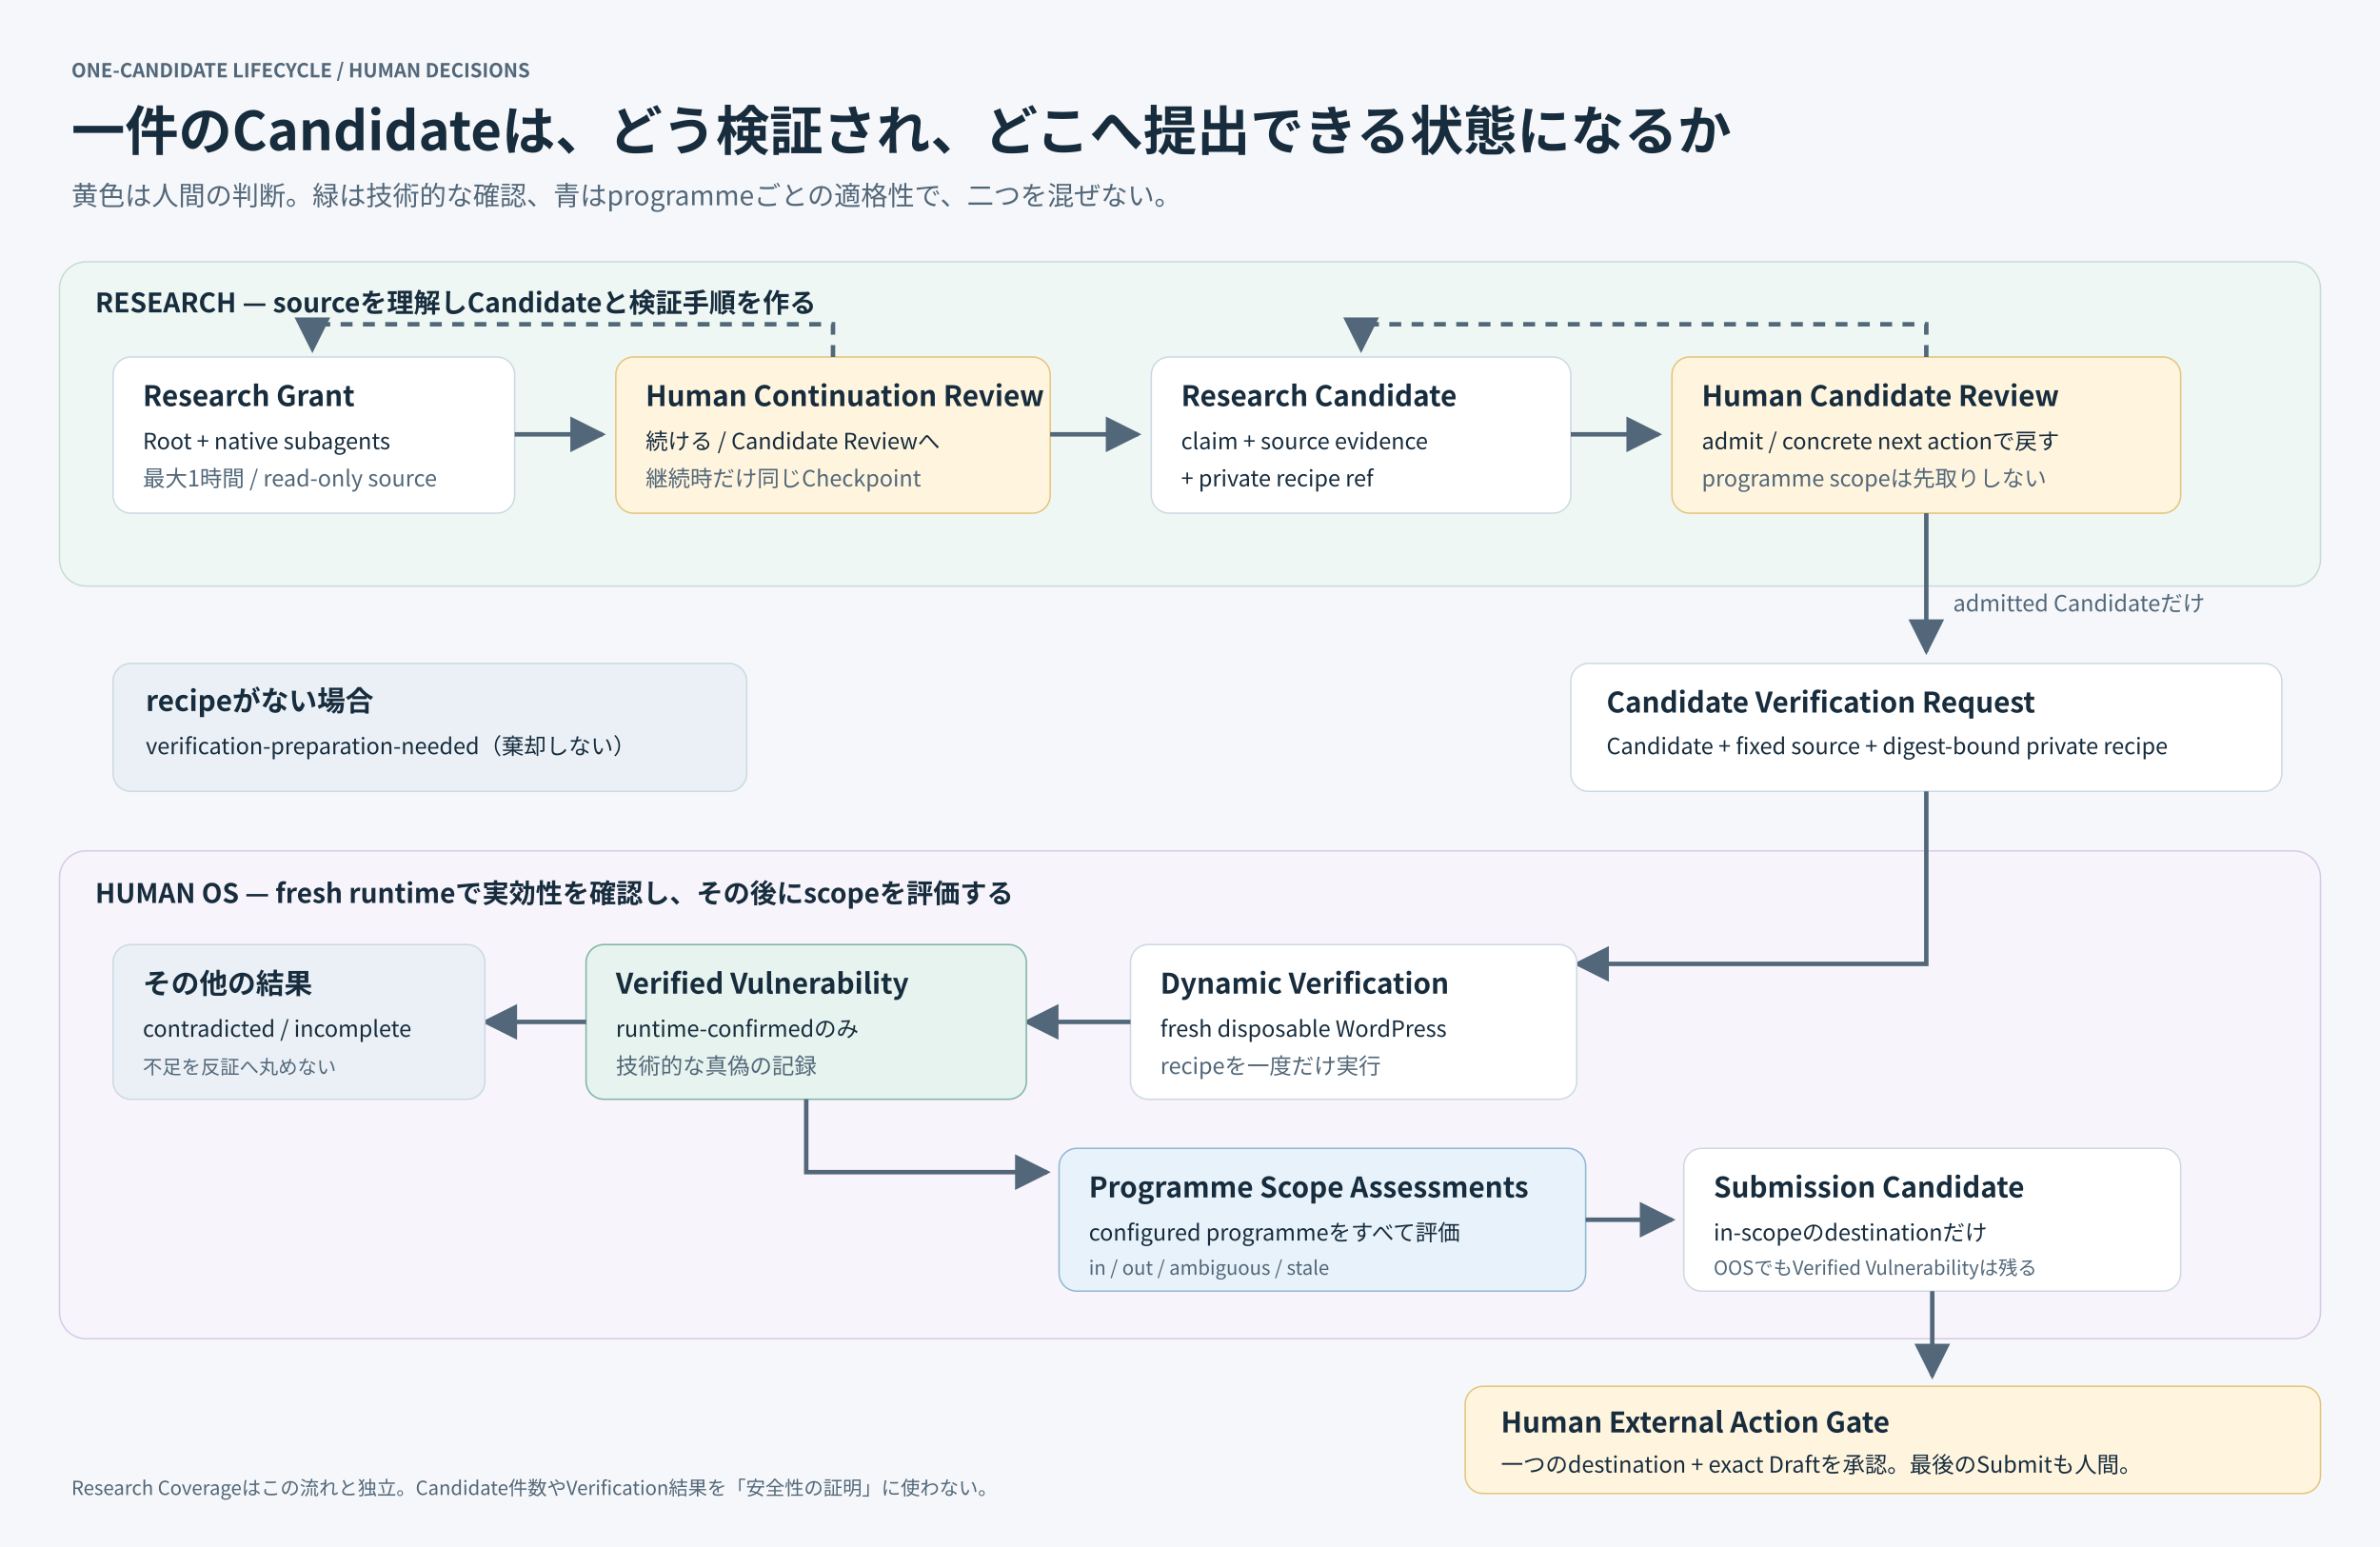
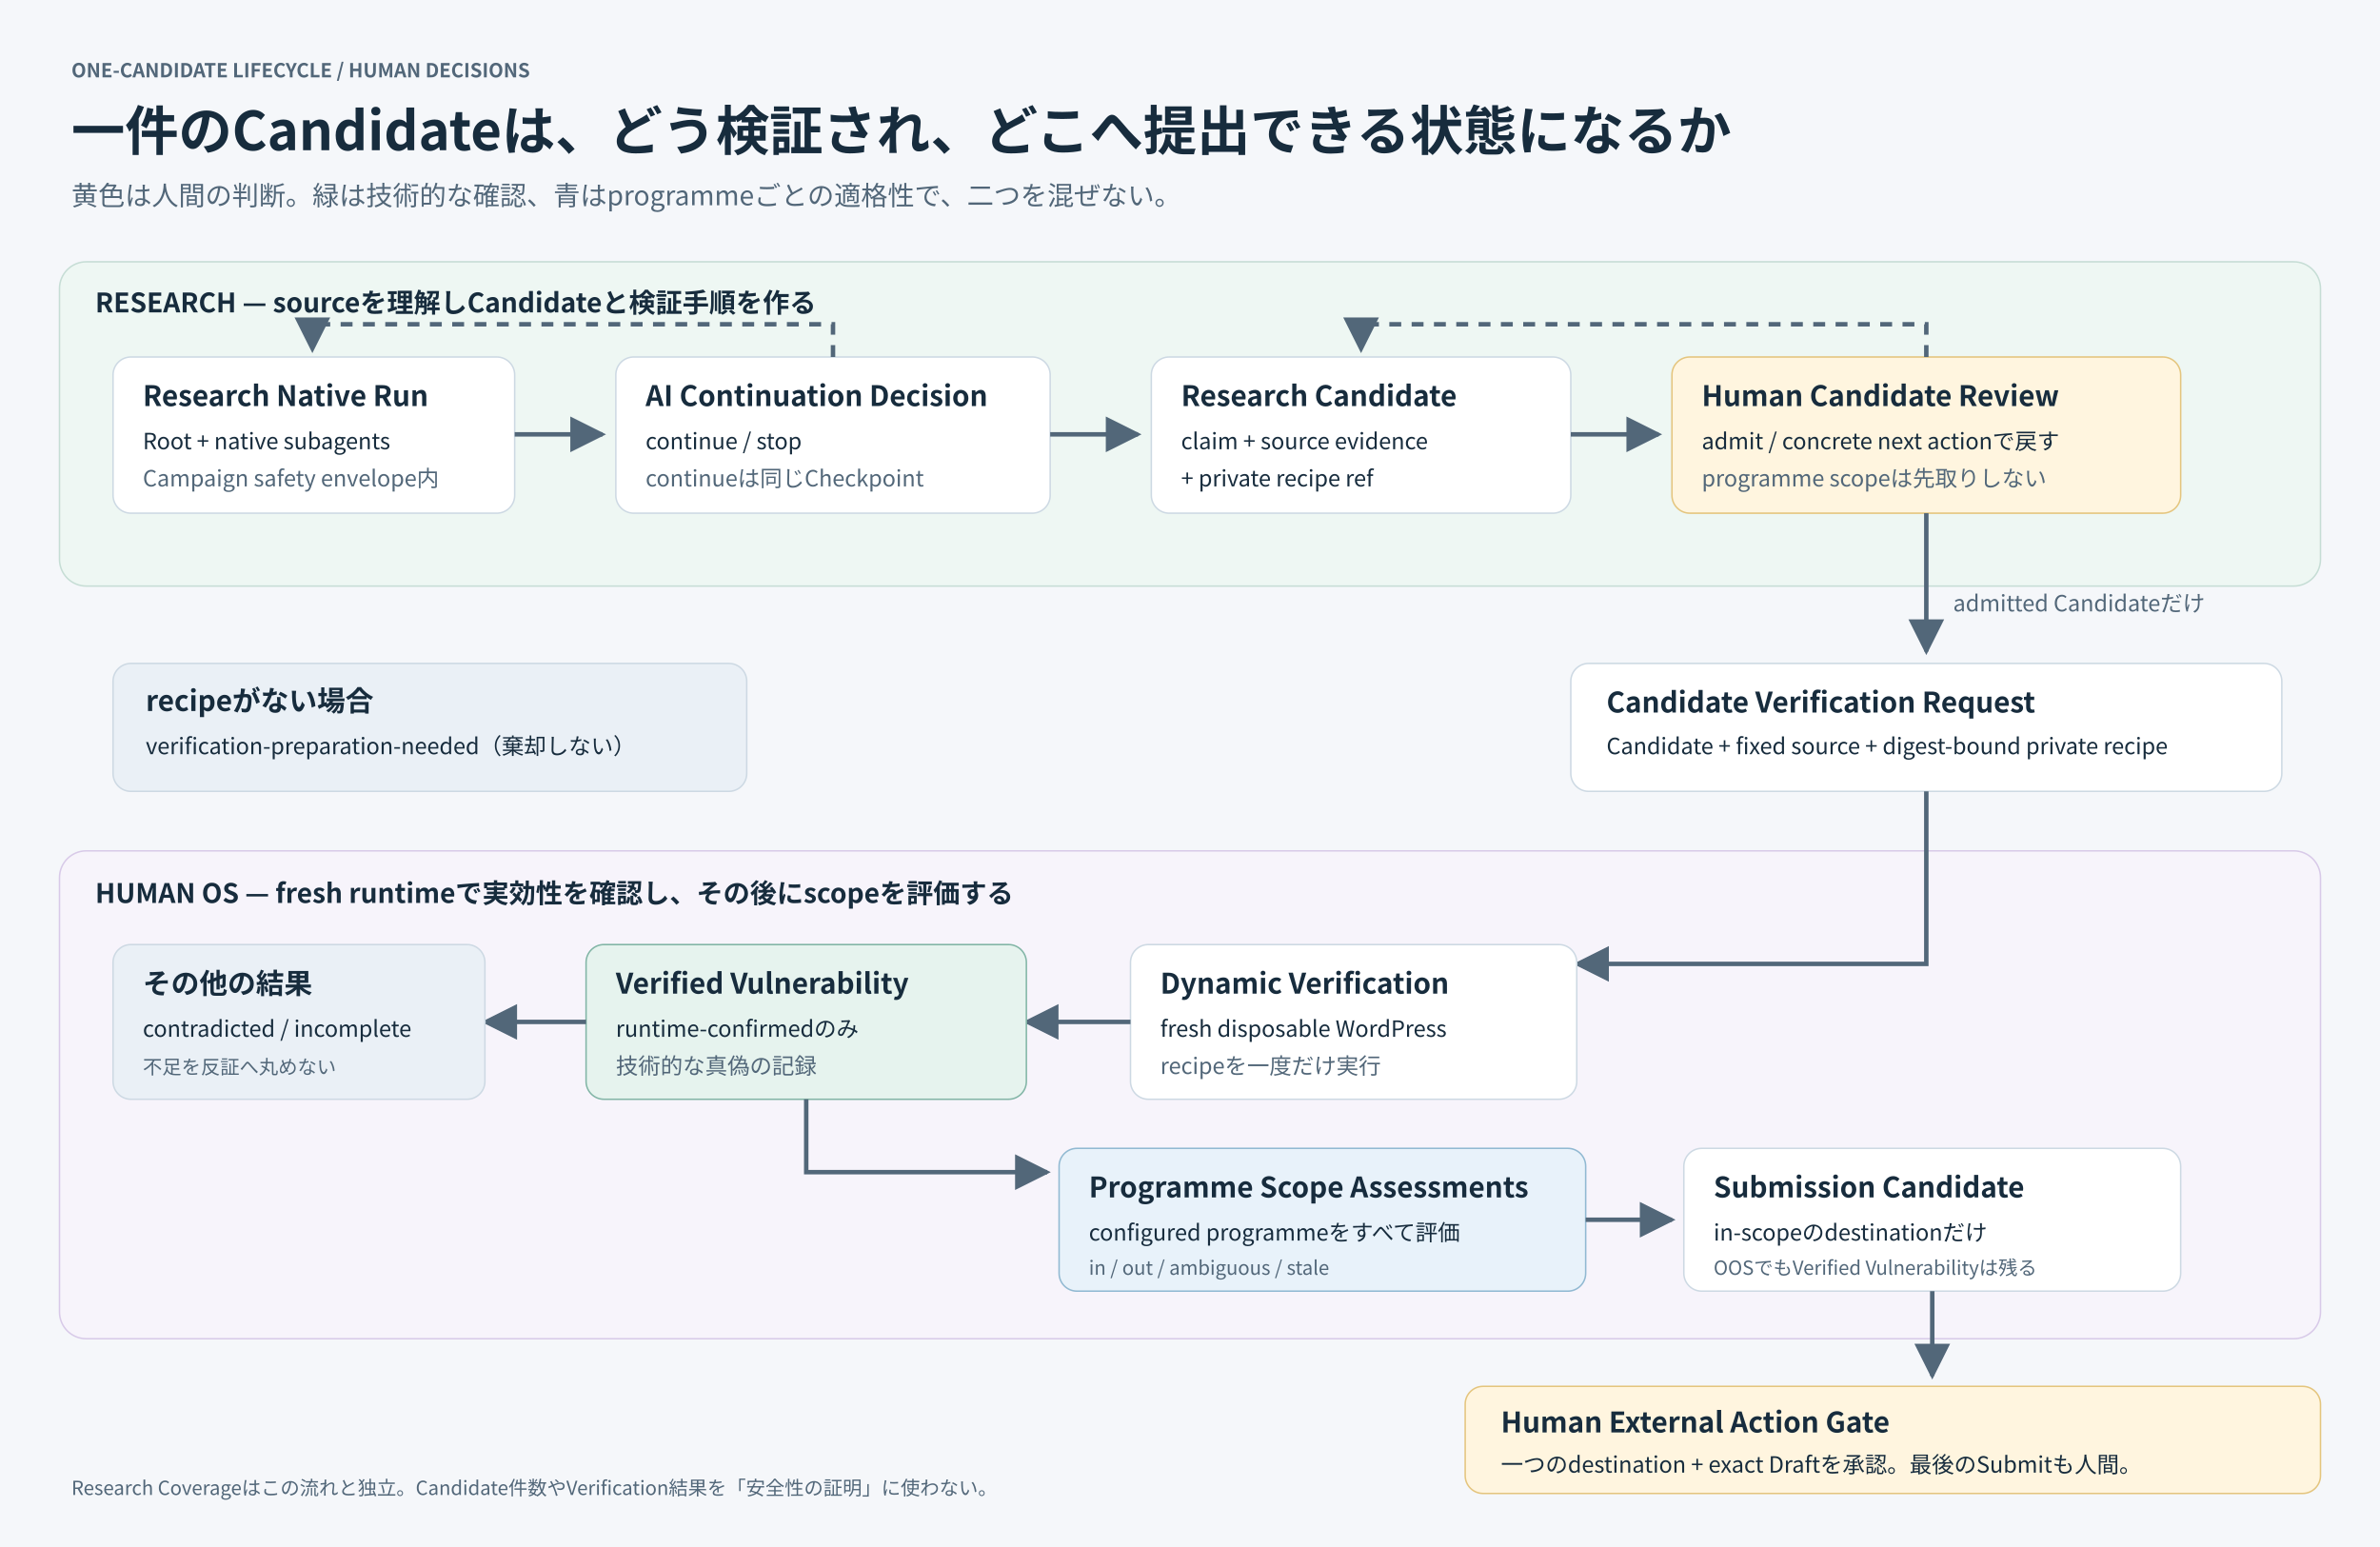
<svg xmlns="http://www.w3.org/2000/svg" width="1600" height="1040" viewBox="0 0 1600 1040" role="img" aria-labelledby="title desc" style="max-width:100%;height:auto">
  <defs>
    <marker id="arrow" viewBox="0 0 10 10" refX="9" refY="5" markerWidth="8" markerHeight="8" orient="auto">
      <path d="M0 0L10 5L0 10Z" fill="#526779" />
    </marker>
    <style>
      text{font-family:"Noto Sans CJK JP","Noto Sans JP",system-ui,sans-serif;fill:#172c3d}.muted{fill:#526779}.title{font-size:36px;font-weight:750}.sub{font-size:18px}.lane{font-size:18px;font-weight:750}.boxTitle{font-size:19px;font-weight:750}.body{font-size:15px}.small{font-size:13px}.arrow{fill:none;stroke:#526779;stroke-width:3;marker-end:url(#arrow)}.back{stroke-dasharray:8 7}.gate{fill:#fff5df;stroke:#e4c57e}.normal{fill:#fff;stroke:#cdd9e3}.ok{fill:#e6f3ee;stroke:#82b5a6}.scope{fill:#e8f2fa;stroke:#91b9d2}
    </style>
  </defs>
  <rect width="1600" height="1040" fill="#f5f7fa" />
  <text x="48" y="52" class="small muted" font-weight="700">ONE-CANDIDATE LIFECYCLE / HUMAN DECISIONS</text>
  <text x="48" y="101" class="title">一件のCandidateは、どう検証され、どこへ提出できる状態になるか</text>
  <text x="48" y="138" class="sub muted">黄色は人間の判断。緑は技術的な確認、青はprogrammeごとの適格性で、二つを混ぜない。</text>
  <rect x="40" y="176" width="1520" height="218" rx="18" fill="#eef7f3" stroke="#c6ddd5" />
  <text x="64" y="210" class="lane" fill="#227567">RESEARCH — sourceを理解しCandidateと検証手順を作る</text>
  <rect x="76" y="240" width="270" height="105" rx="12" class="normal" />
-   <text x="96" y="273" class="boxTitle">Research Grant</text>
+   <text x="96" y="273" class="boxTitle">Research Native Run</text>
  <text x="96" y="302" class="body">Root + native subagents</text>
-   <text x="96" y="327" class="body muted">最大1時間 / read-only source</text>
+   <text x="96" y="327" class="body muted">Campaign safety envelope内</text>
  <path d="M346 292H405" class="arrow" />
-   <rect x="414" y="240" width="292" height="105" rx="12" class="gate" />
-   <text x="434" y="273" class="boxTitle">Human Continuation Review</text>
-   <text x="434" y="302" class="body">続ける / Candidate Reviewへ</text>
-   <text x="434" y="327" class="body muted">継続時だけ同じCheckpoint</text>
+   <rect x="414" y="240" width="292" height="105" rx="12" class="normal" />
+   <text x="434" y="273" class="boxTitle">AI Continuation Decision</text>
+   <text x="434" y="302" class="body">continue / stop</text>
+   <text x="434" y="327" class="body muted">continueは同じCheckpoint</text>
  <path d="M560 240V218H210V235" class="arrow back" />
  <path d="M706 292H765" class="arrow" />
  <rect x="774" y="240" width="282" height="105" rx="12" class="normal" />
  <text x="794" y="273" class="boxTitle">Research Candidate</text>
  <text x="794" y="302" class="body">claim + source evidence</text>
  <text x="794" y="327" class="body">+ private recipe ref</text>
  <path d="M1056 292H1115" class="arrow" />
  <rect x="1124" y="240" width="342" height="105" rx="12" class="gate" />
  <text x="1144" y="273" class="boxTitle">Human Candidate Review</text>
  <text x="1144" y="302" class="body">admit / concrete next actionで戻す</text>
  <text x="1144" y="327" class="body muted">programme scopeは先取りしない</text>
  <path d="M1295 240V218H915V235" class="arrow back" />
  <path d="M1295 345V438" class="arrow" />
  <text x="1313" y="411" class="body muted">admitted Candidateだけ</text>
  <rect x="1056" y="446" width="478" height="86" rx="12" class="normal" />
  <text x="1080" y="479" class="boxTitle">Candidate Verification Request</text>
  <text x="1080" y="507" class="body">Candidate + fixed source + digest-bound private recipe</text>
  <rect x="76" y="446" width="426" height="86" rx="12" fill="#eaf0f6" stroke="#cdd9e3" />
  <text x="98" y="478" class="boxTitle">recipeがない場合</text>
  <text x="98" y="507" class="body">verification-preparation-needed（棄却しない）</text>
  <rect x="40" y="572" width="1520" height="328" rx="18" fill="#f7f4fb" stroke="#d8cae8" />
  <text x="64" y="607" class="lane" fill="#7551a4">HUMAN OS — fresh runtimeで実効性を確認し、その後にscopeを評価する</text>
  <path d="M1295 532V648H1060" class="arrow" />
  <rect x="760" y="635" width="300" height="104" rx="12" class="normal" />
  <text x="780" y="668" class="boxTitle">Dynamic Verification</text>
  <text x="780" y="697" class="body">fresh disposable WordPress</text>
  <text x="780" y="722" class="body muted">recipeを一度だけ実行</text>
  <path d="M760 687H690" class="arrow" />
  <rect x="394" y="635" width="296" height="104" rx="12" class="ok" />
  <text x="414" y="668" class="boxTitle" fill="#227567">Verified Vulnerability</text>
  <text x="414" y="697" class="body">runtime-confirmedのみ</text>
  <text x="414" y="722" class="body muted">技術的な真偽の記録</text>
  <path d="M394 687H326" class="arrow" />
  <rect x="76" y="635" width="250" height="104" rx="12" fill="#eaf0f6" stroke="#cdd9e3" />
  <text x="96" y="668" class="boxTitle">その他の結果</text>
  <text x="96" y="697" class="body">contradicted / incomplete</text>
  <text x="96" y="722" class="small muted">不足を反証へ丸めない</text>
  <path d="M542 739V788H704" class="arrow" />
  <rect x="712" y="772" width="354" height="96" rx="12" class="scope" />
  <text x="732" y="805" class="boxTitle" fill="#236c9a">Programme Scope Assessments</text>
  <text x="732" y="834" class="body">configured programmeをすべて評価</text>
  <text x="732" y="857" class="small muted">in / out / ambiguous / stale</text>
  <path d="M1066 820H1124" class="arrow" />
  <rect x="1132" y="772" width="334" height="96" rx="12" class="normal" />
  <text x="1152" y="805" class="boxTitle">Submission Candidate</text>
  <text x="1152" y="834" class="body">in-scopeのdestinationだけ</text>
  <text x="1152" y="857" class="small muted">OOSでもVerified Vulnerabilityは残る</text>
  <path d="M1299 868V925" class="arrow" />
  <rect x="985" y="932" width="575" height="72" rx="12" class="gate" />
  <text x="1009" y="963" class="boxTitle">Human External Action Gate</text>
  <text x="1009" y="990" class="body">一つのdestination + exact Draftを承認。最後のSubmitも人間。</text>
  <text x="48" y="1005" class="small muted">Research Coverageはこの流れと独立。Candidate件数やVerification結果を「安全性の証明」に使わない。</text>
</svg>
